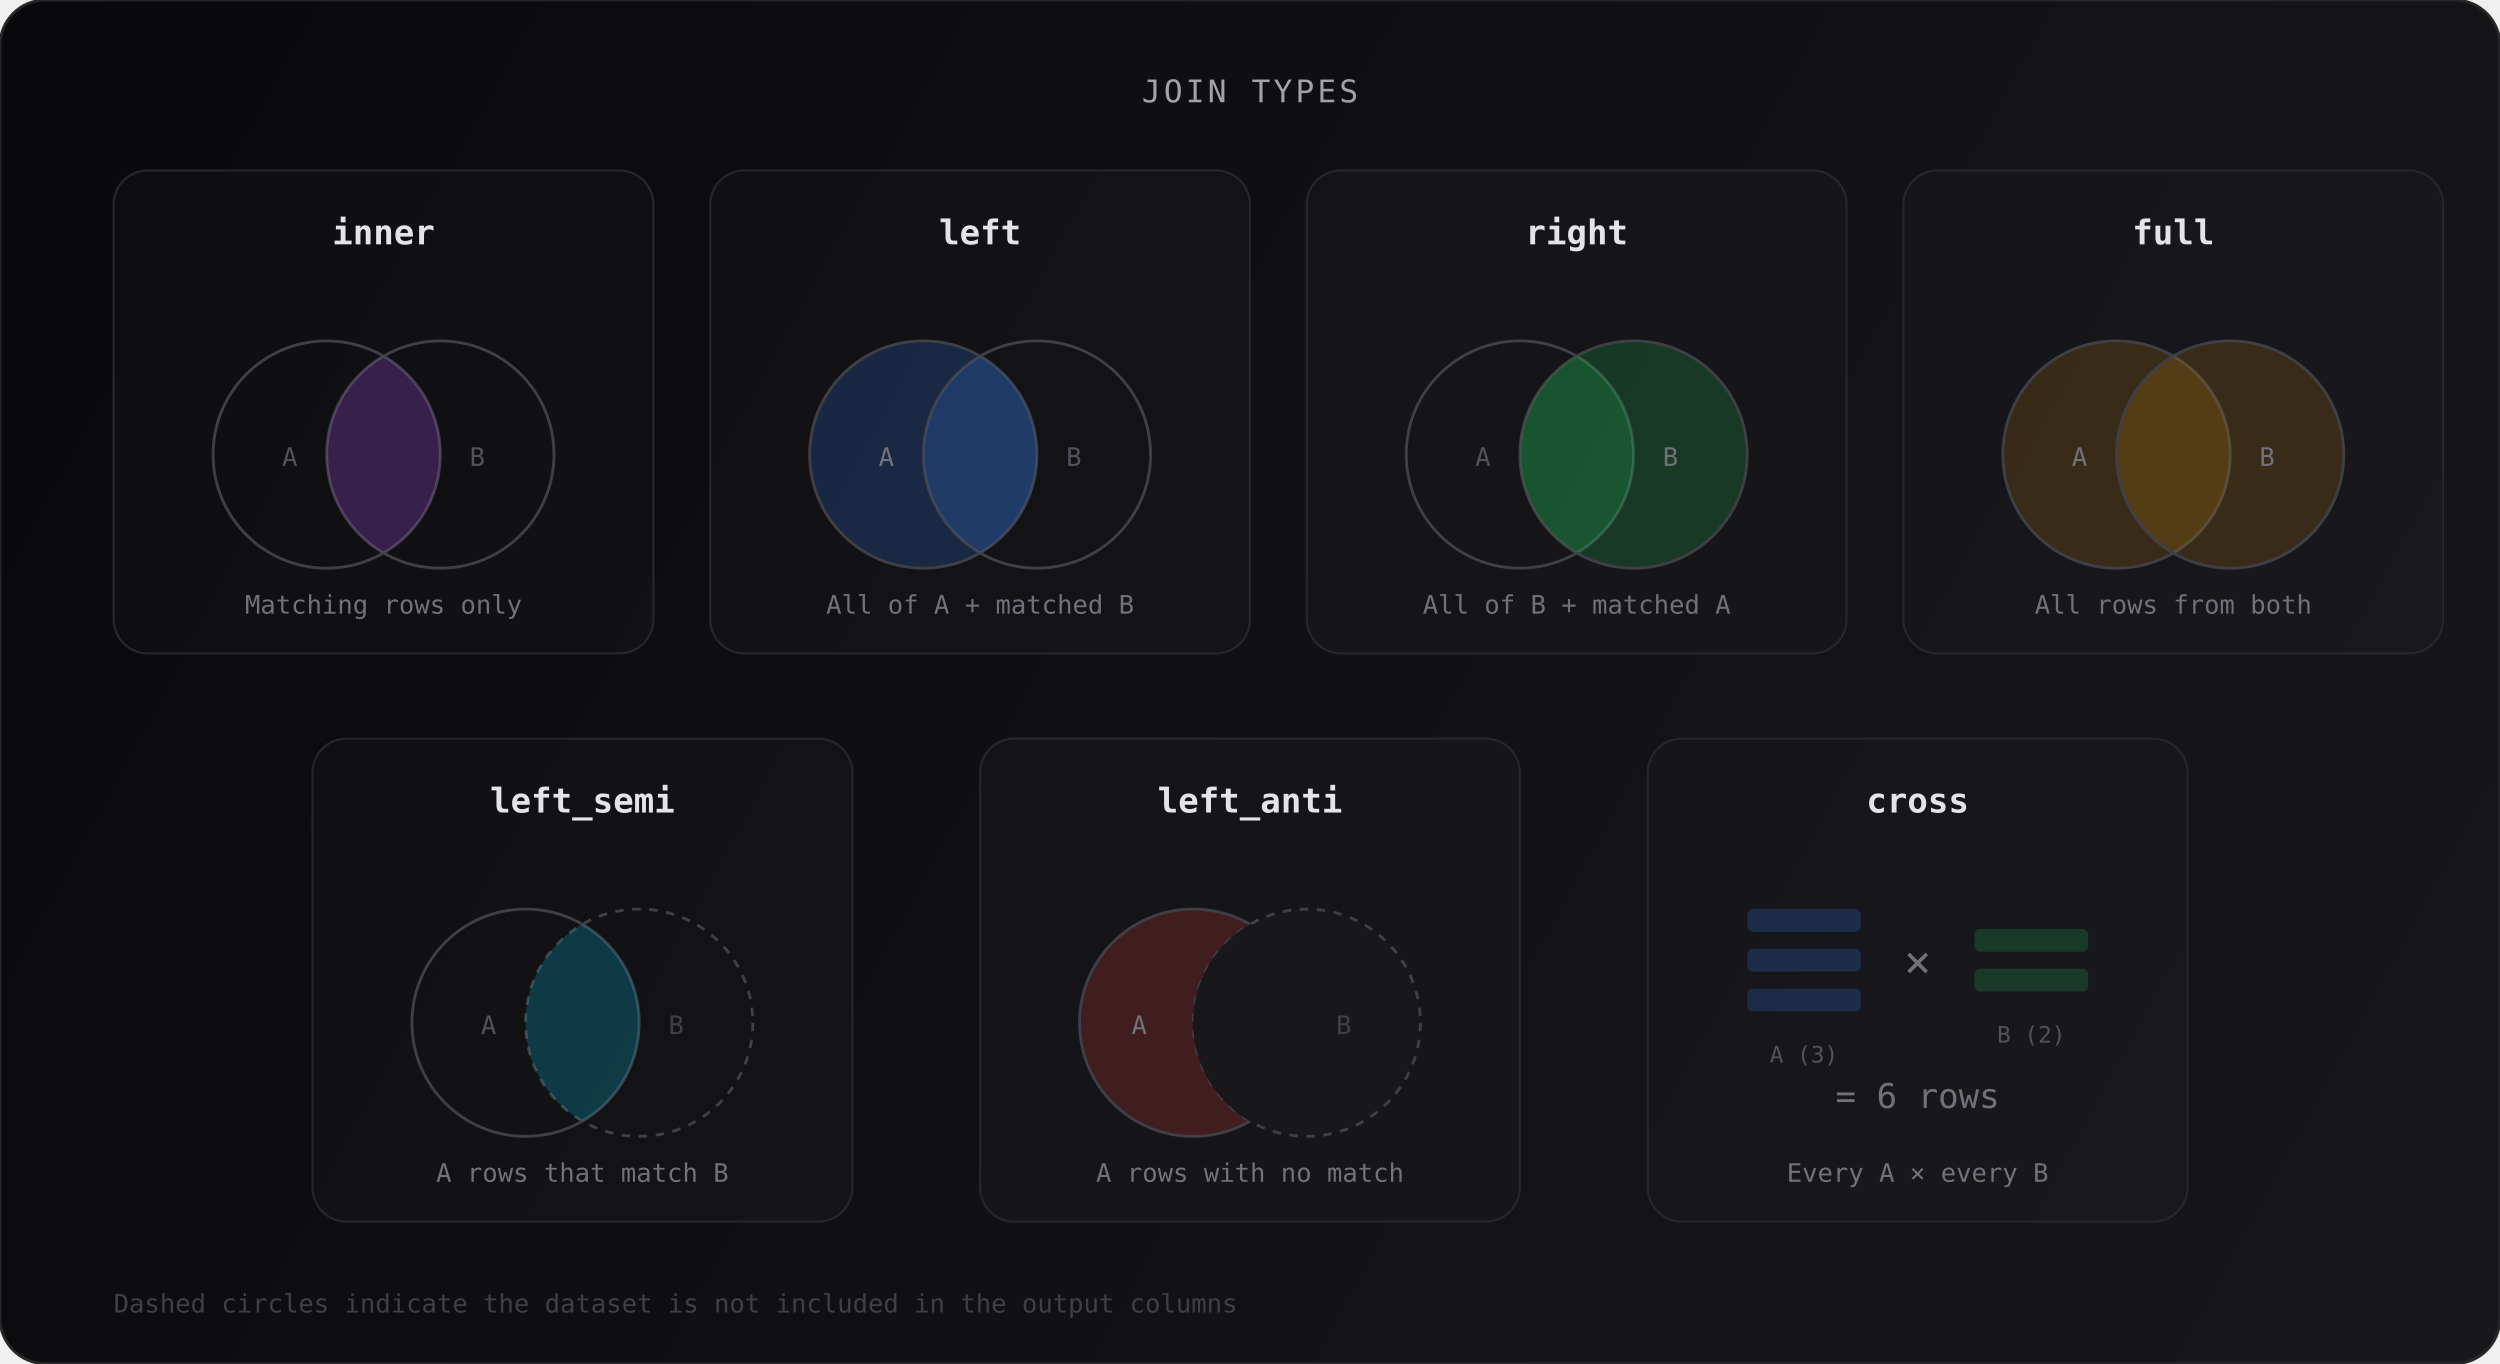
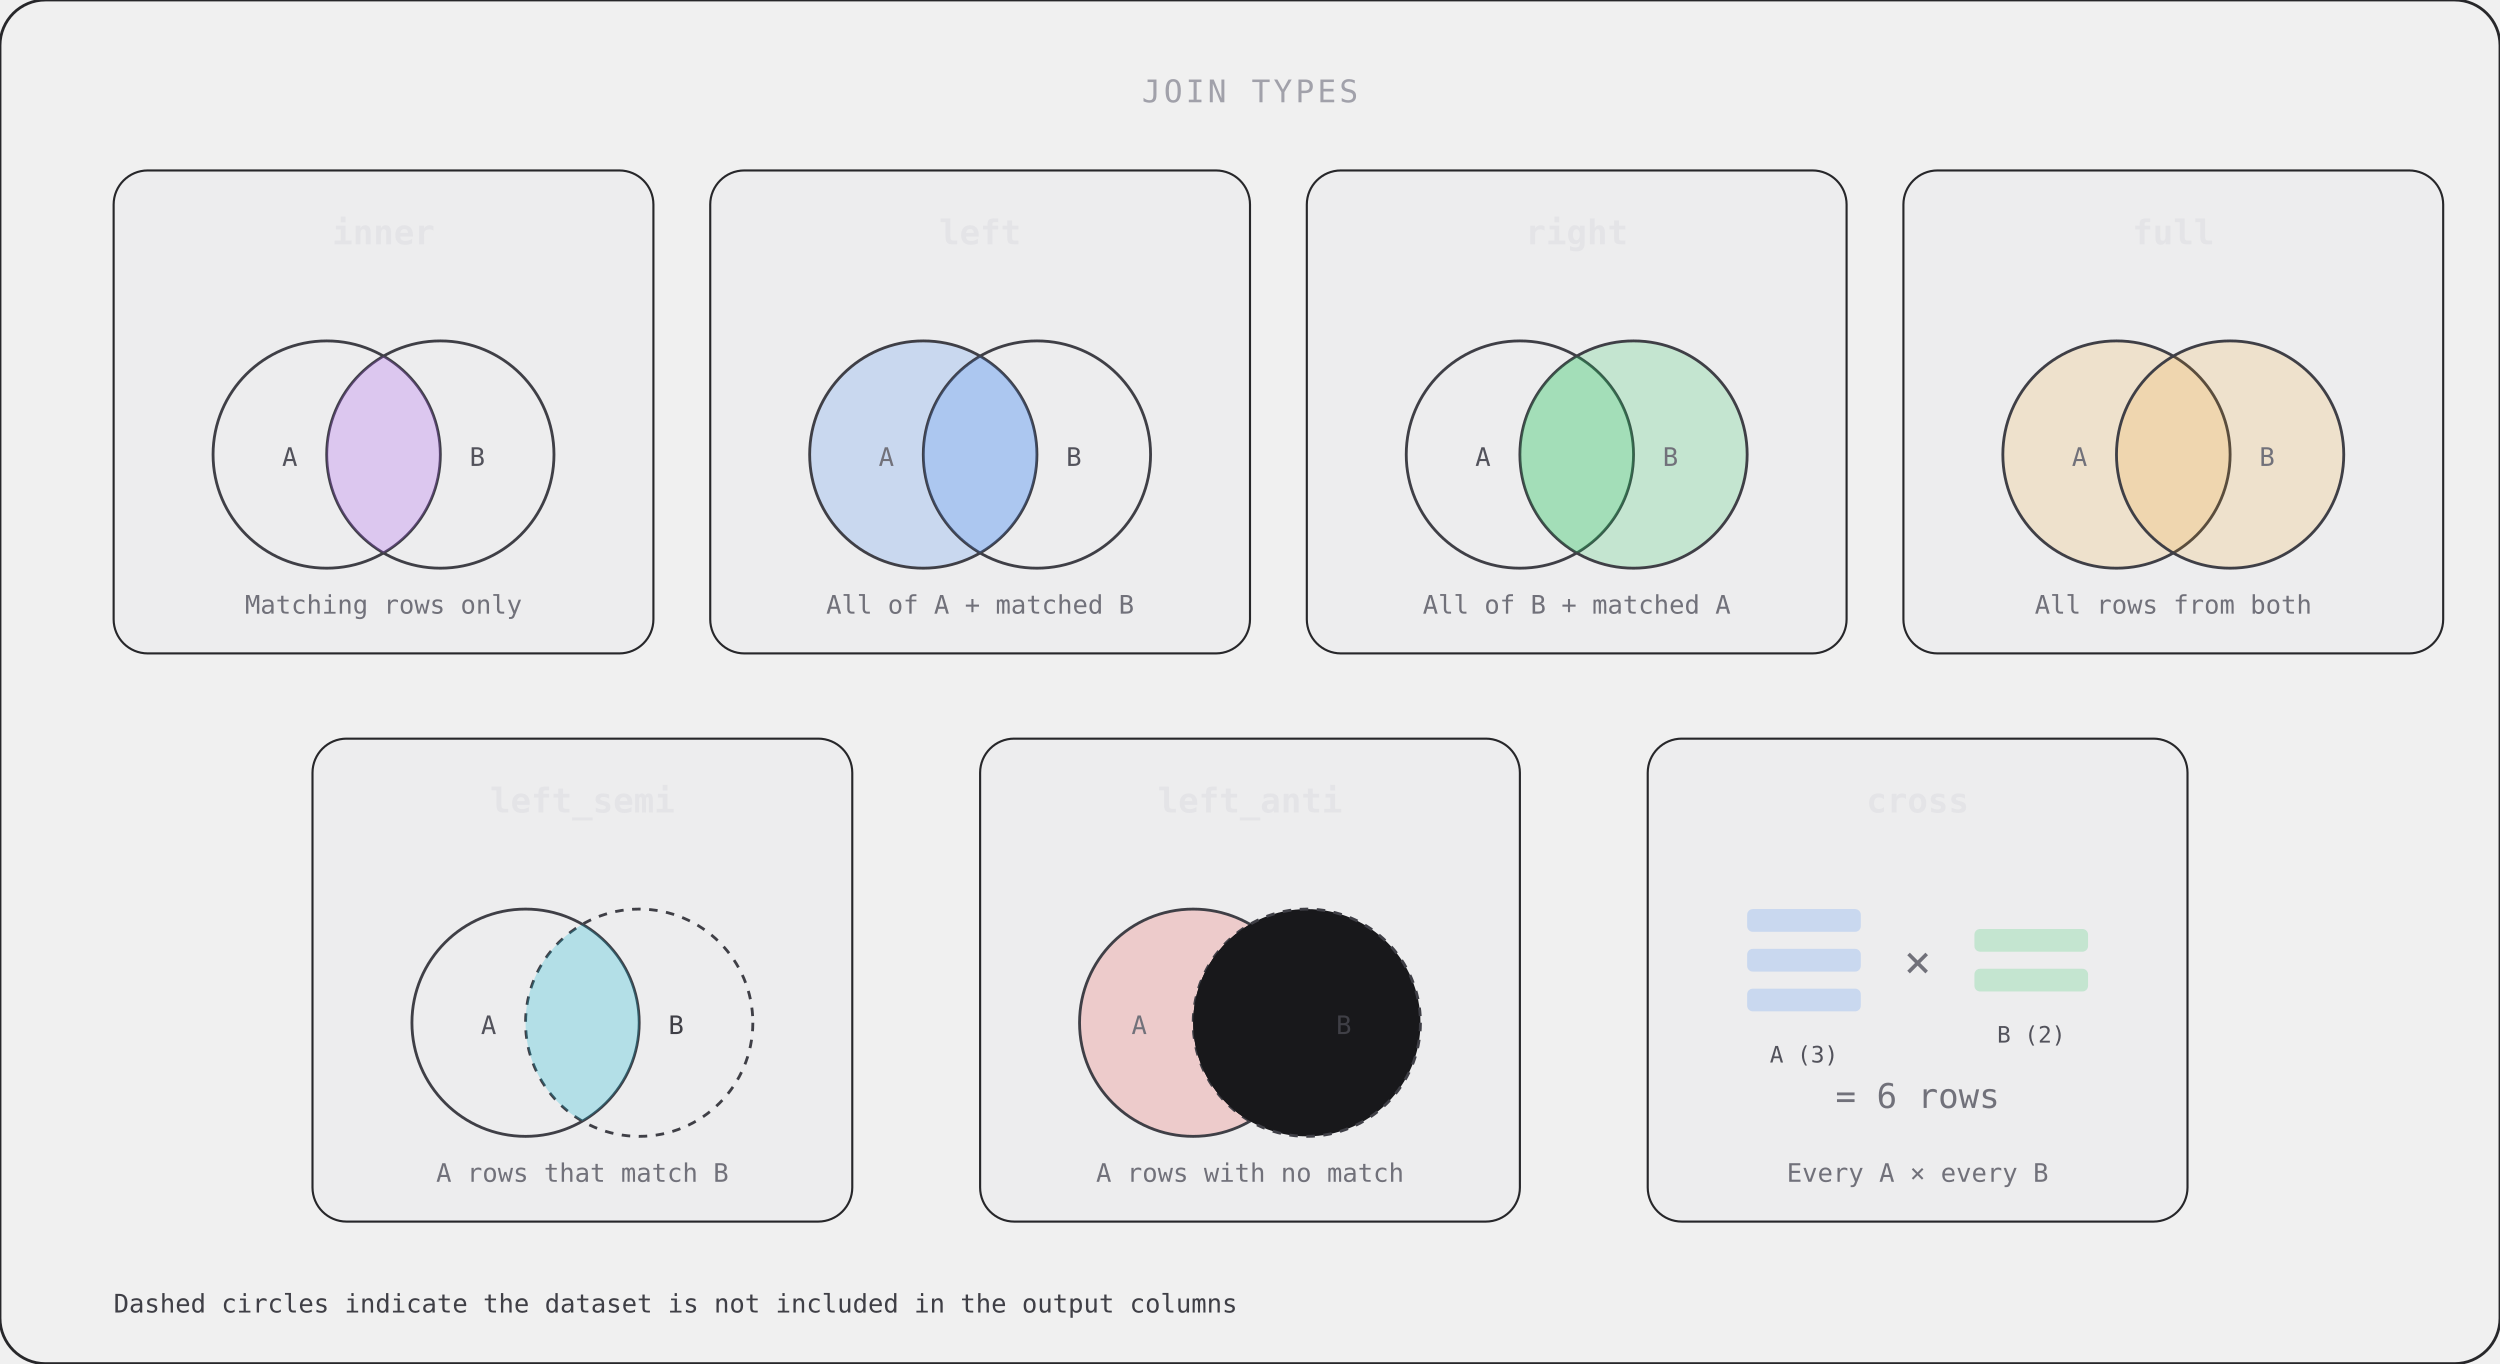
<svg xmlns="http://www.w3.org/2000/svg" viewBox="0 0 880 480" fill="none">
-   <defs>
-     <linearGradient id="bg3" x1="0" y1="0" x2="880" y2="480" gradientUnits="userSpaceOnUse">
-       <stop offset="0%" stop-color="#09090b" />
-       <stop offset="100%" stop-color="#18181b" />
-     </linearGradient>
-   </defs>
-   <rect width="880" height="480" rx="16" fill="url(#bg3)" />
-   <rect width="880" height="480" rx="16" stroke="#27272a" stroke-width="1" fill="none" />
+   <style>
+     /* Default: dark mode (existing colors) */
+     .bg-main { fill: none; }
+     .bg-border { stroke: #27272a; }
+ 
+     /* Light mode overrides */
+     @media (prefers-color-scheme: light) {
+       .bg-border { stroke: #e4e4e7; }
+ 
+       /* Text color inversions */
+       text[fill="#e4e4e7"] { fill: #18181b; }
+       text[fill="#d4d4d8"] { fill: #27272a; }
+       text[fill="#a1a1aa"] { fill: #52525b; }
+       text[fill="#71717a"] { fill: #6b7280; }
+       text[fill="#52525b"] { fill: #71717a; }
+       text[fill="#3f3f46"] { fill: #a1a1aa; }
+ 
+       /* Stroke/line inversions */
+       path[stroke="#3f3f46"] { stroke: #d4d4d8; }
+       line[stroke="#3f3f46"] { stroke: #d4d4d8; }
+       line[stroke="#27272a"] { stroke: #e4e4e7; }
+       path[stroke="#27272a"] { stroke: #e4e4e7; }
+ 
+       /* Arrow markers */
+       marker path[stroke="#71717a"] { stroke: #6b7280; }
+       marker path[stroke="#ef4444"] { stroke: #ef4444; }
+ 
+       /* Rect borders */
+       rect[stroke="#27272a"] { stroke: #e4e4e7; }
+       rect[stroke="#3f3f46"] { stroke: #d4d4d8; }
+ 
+       /* Card/container fills - subtle backgrounds */
+       rect[fill="#3f3f46"] { fill: #d4d4d8; }
+ 
+       /* Venn diagram cover fills (used in except/anti) */
+       circle[fill="#18181b"] { fill: #ffffff; }
+ 
+       /* Table header backgrounds */
+       rect[fill-opacity="0.3"][fill="#3f3f46"] { fill: #e4e4e7; fill-opacity: 0.5; }
+     }
+   </style>
+   <rect width="880" height="480" rx="16" class="bg-main" />
+   <rect width="880" height="480" rx="16" class="bg-border" stroke-width="1" fill="none" />
  <text x="440" y="36" text-anchor="middle" fill="#a1a1aa" font-family="ui-monospace,SFMono-Regular,Menlo,monospace" font-size="11" letter-spacing="0.1em">JOIN TYPES</text>
  <g transform="translate(40, 60)">
    <rect width="190" height="170" rx="12" fill="#a1a1aa" fill-opacity="0.03" stroke="#27272a" stroke-width="0.75" />
    <text x="95" y="26" text-anchor="middle" fill="#e4e4e7" font-family="ui-monospace,SFMono-Regular,Menlo,monospace" font-size="12" font-weight="600">inner</text>
    <circle cx="75" cy="100" r="40" fill="none" stroke="#3f3f46" stroke-width="1" />
    <circle cx="115" cy="100" r="40" fill="none" stroke="#3f3f46" stroke-width="1" />
    <clipPath id="inner-clip-l">
      <circle cx="75" cy="100" r="40" />
    </clipPath>
    <circle cx="115" cy="100" r="40" fill="#a855f7" fill-opacity="0.25" clip-path="url(#inner-clip-l)" />
    <text x="62" y="104" text-anchor="middle" fill="#52525b" font-family="ui-monospace,SFMono-Regular,Menlo,monospace" font-size="9">A</text>
    <text x="128" y="104" text-anchor="middle" fill="#52525b" font-family="ui-monospace,SFMono-Regular,Menlo,monospace" font-size="9">B</text>
    <text x="95" y="156" text-anchor="middle" fill="#71717a" font-family="ui-monospace,SFMono-Regular,Menlo,monospace" font-size="9">Matching rows only</text>
  </g>
  <g transform="translate(250, 60)">
    <rect width="190" height="170" rx="12" fill="#a1a1aa" fill-opacity="0.03" stroke="#27272a" stroke-width="0.75" />
    <text x="95" y="26" text-anchor="middle" fill="#e4e4e7" font-family="ui-monospace,SFMono-Regular,Menlo,monospace" font-size="12" font-weight="600">left</text>
    <circle cx="75" cy="100" r="40" fill="#3b82f6" fill-opacity="0.2" stroke="#3f3f46" stroke-width="1" />
    <circle cx="115" cy="100" r="40" fill="none" stroke="#3f3f46" stroke-width="1" />
    <clipPath id="left-clip">
      <circle cx="75" cy="100" r="40" />
    </clipPath>
    <circle cx="115" cy="100" r="40" fill="#3b82f6" fill-opacity="0.2" clip-path="url(#left-clip)" />
    <text x="62" y="104" text-anchor="middle" fill="#71717a" font-family="ui-monospace,SFMono-Regular,Menlo,monospace" font-size="9">A</text>
    <text x="128" y="104" text-anchor="middle" fill="#52525b" font-family="ui-monospace,SFMono-Regular,Menlo,monospace" font-size="9">B</text>
    <text x="95" y="156" text-anchor="middle" fill="#71717a" font-family="ui-monospace,SFMono-Regular,Menlo,monospace" font-size="9">All of A + matched B</text>
  </g>
  <g transform="translate(460, 60)">
    <rect width="190" height="170" rx="12" fill="#a1a1aa" fill-opacity="0.03" stroke="#27272a" stroke-width="0.75" />
    <text x="95" y="26" text-anchor="middle" fill="#e4e4e7" font-family="ui-monospace,SFMono-Regular,Menlo,monospace" font-size="12" font-weight="600">right</text>
    <circle cx="75" cy="100" r="40" fill="none" stroke="#3f3f46" stroke-width="1" />
    <circle cx="115" cy="100" r="40" fill="#22c55e" fill-opacity="0.2" stroke="#3f3f46" stroke-width="1" />
    <clipPath id="right-clip">
      <circle cx="115" cy="100" r="40" />
    </clipPath>
    <circle cx="75" cy="100" r="40" fill="#22c55e" fill-opacity="0.2" clip-path="url(#right-clip)" />
    <text x="62" y="104" text-anchor="middle" fill="#52525b" font-family="ui-monospace,SFMono-Regular,Menlo,monospace" font-size="9">A</text>
    <text x="128" y="104" text-anchor="middle" fill="#71717a" font-family="ui-monospace,SFMono-Regular,Menlo,monospace" font-size="9">B</text>
    <text x="95" y="156" text-anchor="middle" fill="#71717a" font-family="ui-monospace,SFMono-Regular,Menlo,monospace" font-size="9">All of B + matched A</text>
  </g>
  <g transform="translate(670, 60)">
    <rect width="190" height="170" rx="12" fill="#a1a1aa" fill-opacity="0.03" stroke="#27272a" stroke-width="0.75" />
    <text x="95" y="26" text-anchor="middle" fill="#e4e4e7" font-family="ui-monospace,SFMono-Regular,Menlo,monospace" font-size="12" font-weight="600">full</text>
    <circle cx="75" cy="100" r="40" fill="#f59e0b" fill-opacity="0.15" stroke="#3f3f46" stroke-width="1" />
    <circle cx="115" cy="100" r="40" fill="#f59e0b" fill-opacity="0.15" stroke="#3f3f46" stroke-width="1" />
    <text x="62" y="104" text-anchor="middle" fill="#71717a" font-family="ui-monospace,SFMono-Regular,Menlo,monospace" font-size="9">A</text>
    <text x="128" y="104" text-anchor="middle" fill="#71717a" font-family="ui-monospace,SFMono-Regular,Menlo,monospace" font-size="9">B</text>
    <text x="95" y="156" text-anchor="middle" fill="#71717a" font-family="ui-monospace,SFMono-Regular,Menlo,monospace" font-size="9">All rows from both</text>
  </g>
  <g transform="translate(110, 260)">
    <rect width="190" height="170" rx="12" fill="#a1a1aa" fill-opacity="0.03" stroke="#27272a" stroke-width="0.75" />
    <text x="95" y="26" text-anchor="middle" fill="#e4e4e7" font-family="ui-monospace,SFMono-Regular,Menlo,monospace" font-size="12" font-weight="600">left_semi</text>
    <circle cx="75" cy="100" r="40" fill="none" stroke="#3f3f46" stroke-width="1" />
    <circle cx="115" cy="100" r="40" fill="none" stroke="#3f3f46" stroke-width="1" stroke-dasharray="3,3" />
    <clipPath id="semi-clip">
      <circle cx="115" cy="100" r="40" />
    </clipPath>
    <circle cx="75" cy="100" r="40" fill="#06b6d4" fill-opacity="0.25" clip-path="url(#semi-clip)" />
    <text x="62" y="104" text-anchor="middle" fill="#52525b" font-family="ui-monospace,SFMono-Regular,Menlo,monospace" font-size="9">A</text>
    <text x="128" y="104" text-anchor="middle" fill="#3f3f46" font-family="ui-monospace,SFMono-Regular,Menlo,monospace" font-size="9">B</text>
    <text x="95" y="156" text-anchor="middle" fill="#71717a" font-family="ui-monospace,SFMono-Regular,Menlo,monospace" font-size="9">A rows that match B</text>
  </g>
  <g transform="translate(345, 260)">
    <rect width="190" height="170" rx="12" fill="#a1a1aa" fill-opacity="0.03" stroke="#27272a" stroke-width="0.75" />
    <text x="95" y="26" text-anchor="middle" fill="#e4e4e7" font-family="ui-monospace,SFMono-Regular,Menlo,monospace" font-size="12" font-weight="600">left_anti</text>
    <clipPath id="anti-outer">
      <circle cx="75" cy="100" r="40" />
    </clipPath>
    <clipPath id="anti-inner">
      <rect x="0" y="55" width="190" height="90" />
    </clipPath>
    <circle cx="75" cy="100" r="40" fill="#ef4444" fill-opacity="0.2" stroke="#3f3f46" stroke-width="1" />
    <circle cx="115" cy="100" r="40" fill="#18181b" stroke="#3f3f46" stroke-width="1" stroke-dasharray="3,3" />
    <clipPath id="anti-subtract">
      <circle cx="115" cy="100" r="40" />
    </clipPath>
    <circle cx="75" cy="100" r="40" fill="#18181b" clip-path="url(#anti-subtract)" />
    <text x="56" y="104" text-anchor="middle" fill="#71717a" font-family="ui-monospace,SFMono-Regular,Menlo,monospace" font-size="9">A</text>
    <text x="128" y="104" text-anchor="middle" fill="#3f3f46" font-family="ui-monospace,SFMono-Regular,Menlo,monospace" font-size="9">B</text>
    <text x="95" y="156" text-anchor="middle" fill="#71717a" font-family="ui-monospace,SFMono-Regular,Menlo,monospace" font-size="9">A rows with no match</text>
  </g>
  <g transform="translate(580, 260)">
    <rect width="190" height="170" rx="12" fill="#a1a1aa" fill-opacity="0.03" stroke="#27272a" stroke-width="0.75" />
    <text x="95" y="26" text-anchor="middle" fill="#e4e4e7" font-family="ui-monospace,SFMono-Regular,Menlo,monospace" font-size="12" font-weight="600">cross</text>
    <g transform="translate(35, 50)">
      <rect x="0" y="10" width="40" height="8" rx="2" fill="#3b82f6" fill-opacity="0.2" />
      <rect x="0" y="24" width="40" height="8" rx="2" fill="#3b82f6" fill-opacity="0.2" />
      <rect x="0" y="38" width="40" height="8" rx="2" fill="#3b82f6" fill-opacity="0.2" />
      <text x="20" y="64" text-anchor="middle" fill="#52525b" font-family="ui-monospace,SFMono-Regular,Menlo,monospace" font-size="8">A (3)</text>
      <text x="60" y="34" text-anchor="middle" fill="#71717a" font-family="ui-monospace,SFMono-Regular,Menlo,monospace" font-size="16">×</text>
      <rect x="80" y="17" width="40" height="8" rx="2" fill="#22c55e" fill-opacity="0.2" />
      <rect x="80" y="31" width="40" height="8" rx="2" fill="#22c55e" fill-opacity="0.2" />
      <text x="100" y="57" text-anchor="middle" fill="#52525b" font-family="ui-monospace,SFMono-Regular,Menlo,monospace" font-size="8">B (2)</text>
      <text x="60" y="80" text-anchor="middle" fill="#71717a" font-family="ui-monospace,SFMono-Regular,Menlo,monospace" font-size="12">=  6 rows</text>
    </g>
    <text x="95" y="156" text-anchor="middle" fill="#71717a" font-family="ui-monospace,SFMono-Regular,Menlo,monospace" font-size="9">Every A × every B</text>
  </g>
  <text x="40" y="462" fill="#3f3f46" font-family="ui-monospace,SFMono-Regular,Menlo,monospace" font-size="9">Dashed circles indicate the dataset is not included in the output columns</text>
</svg>
